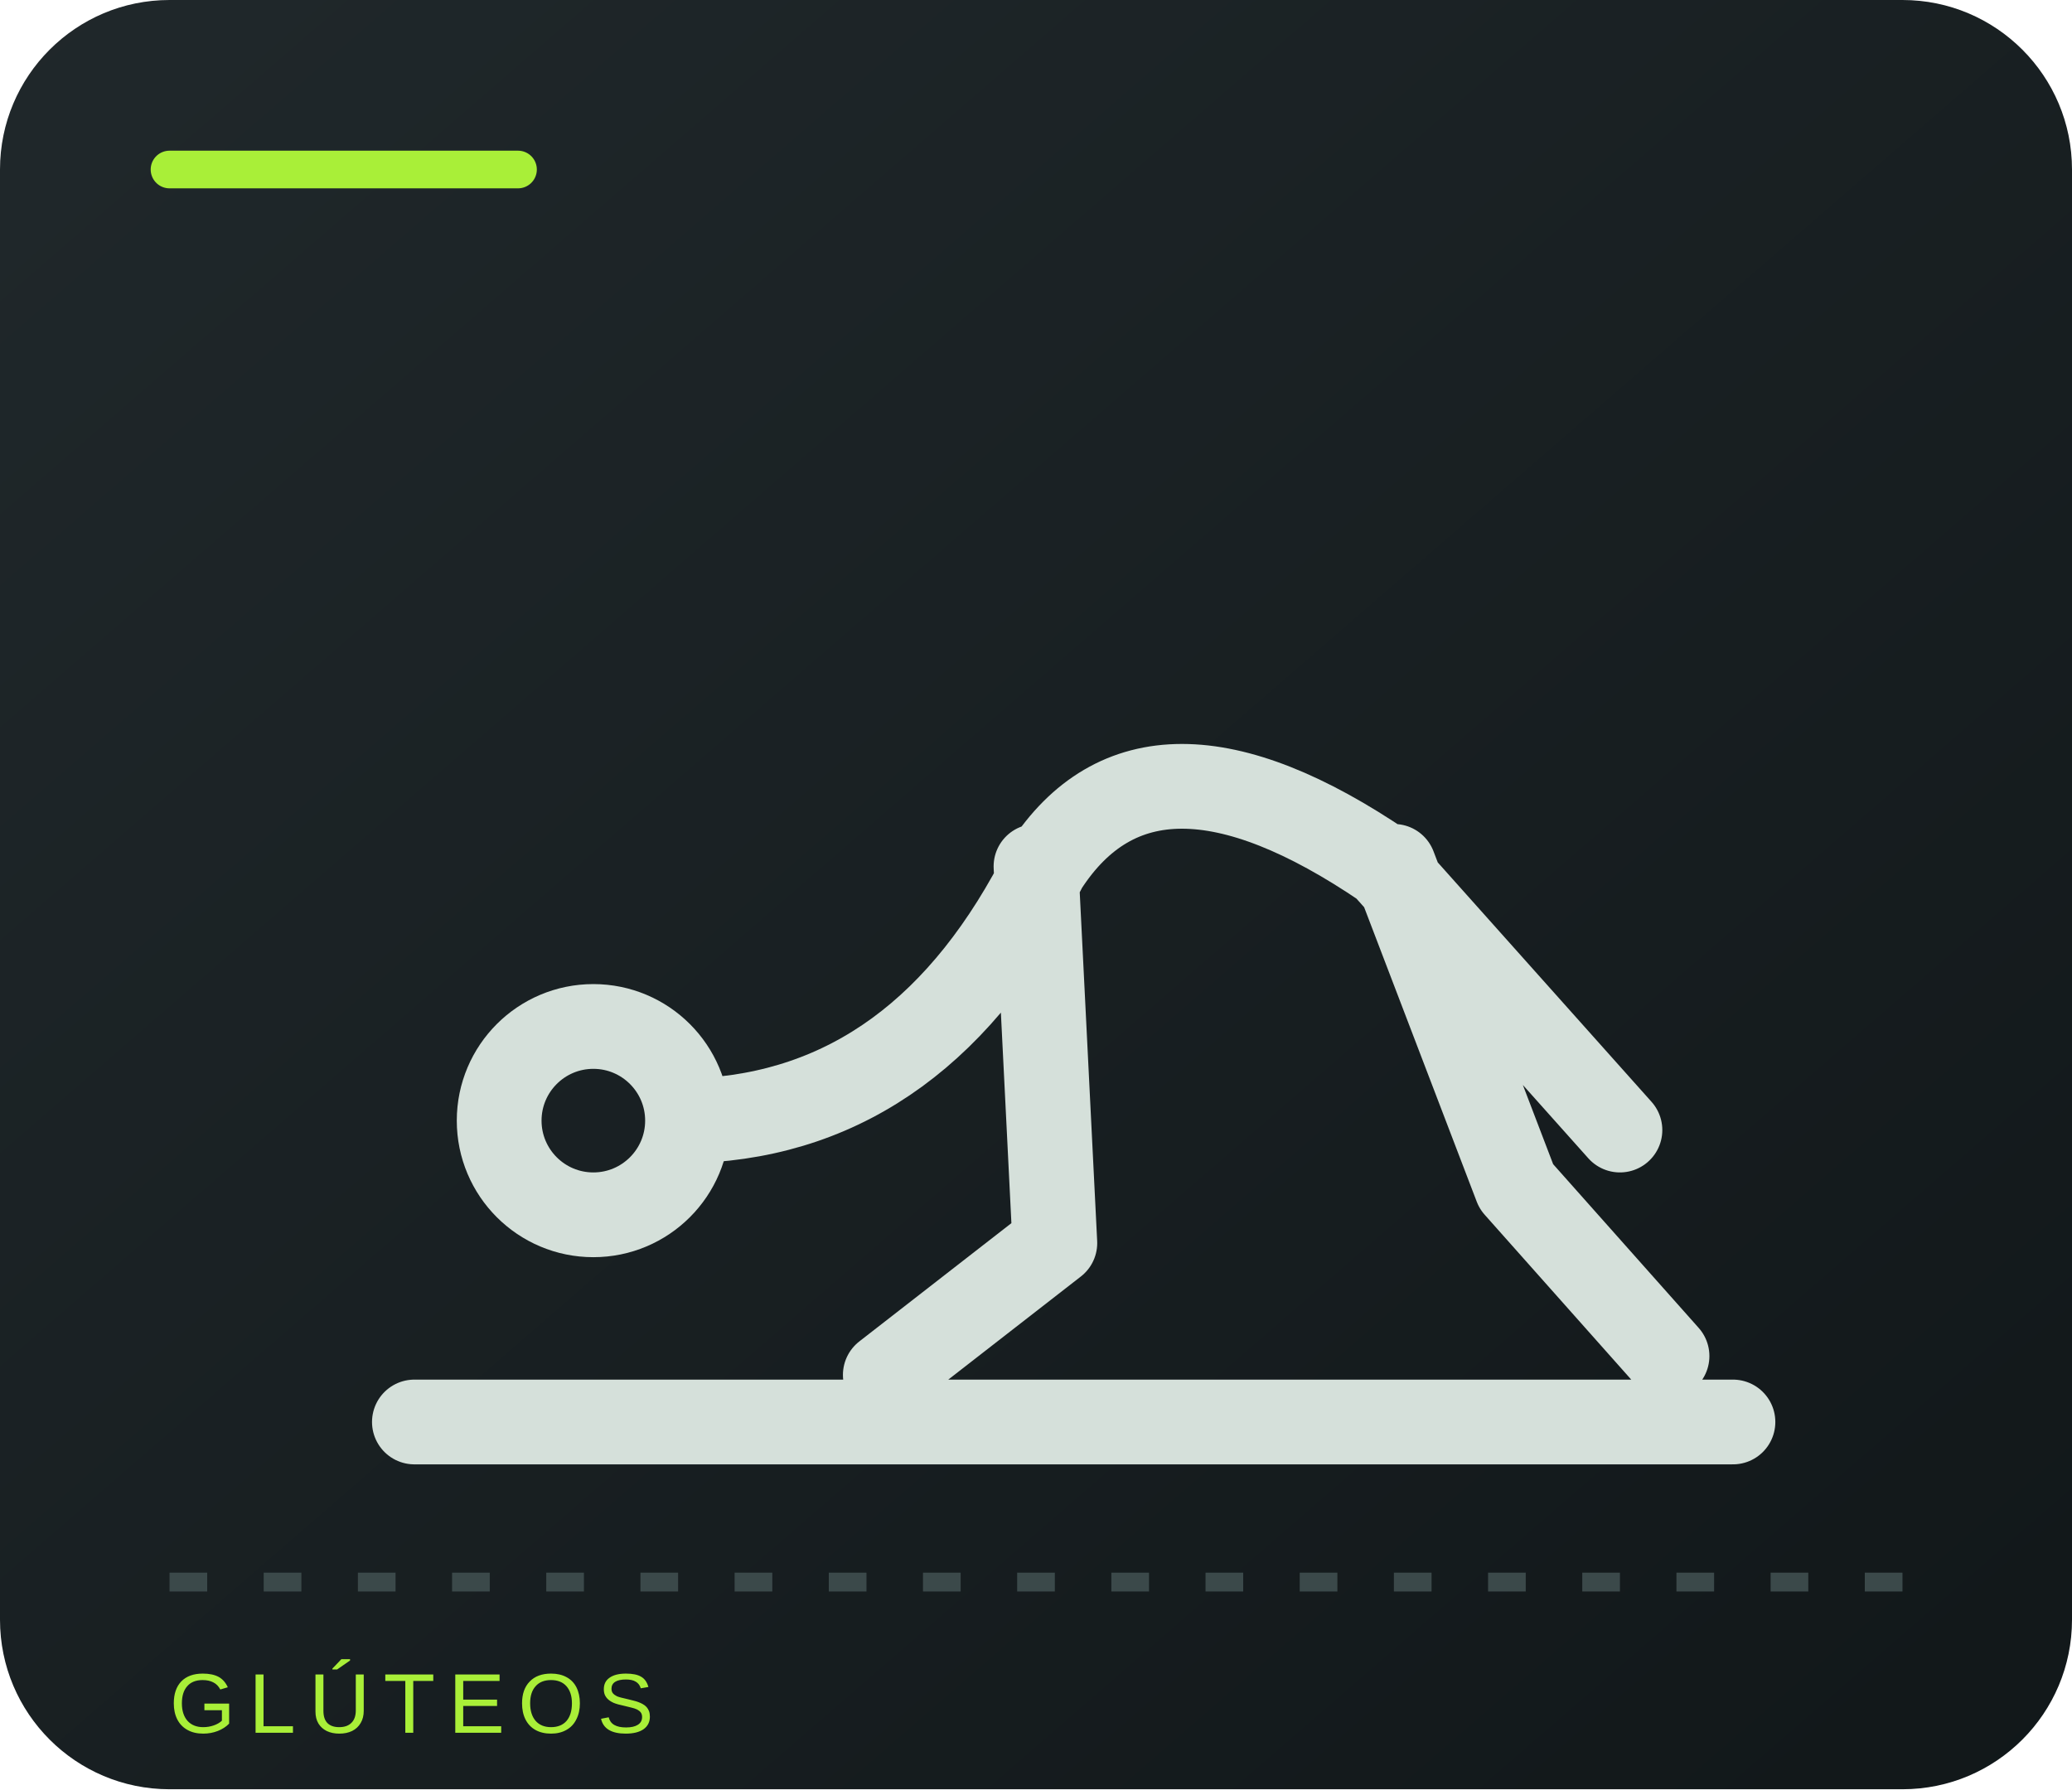
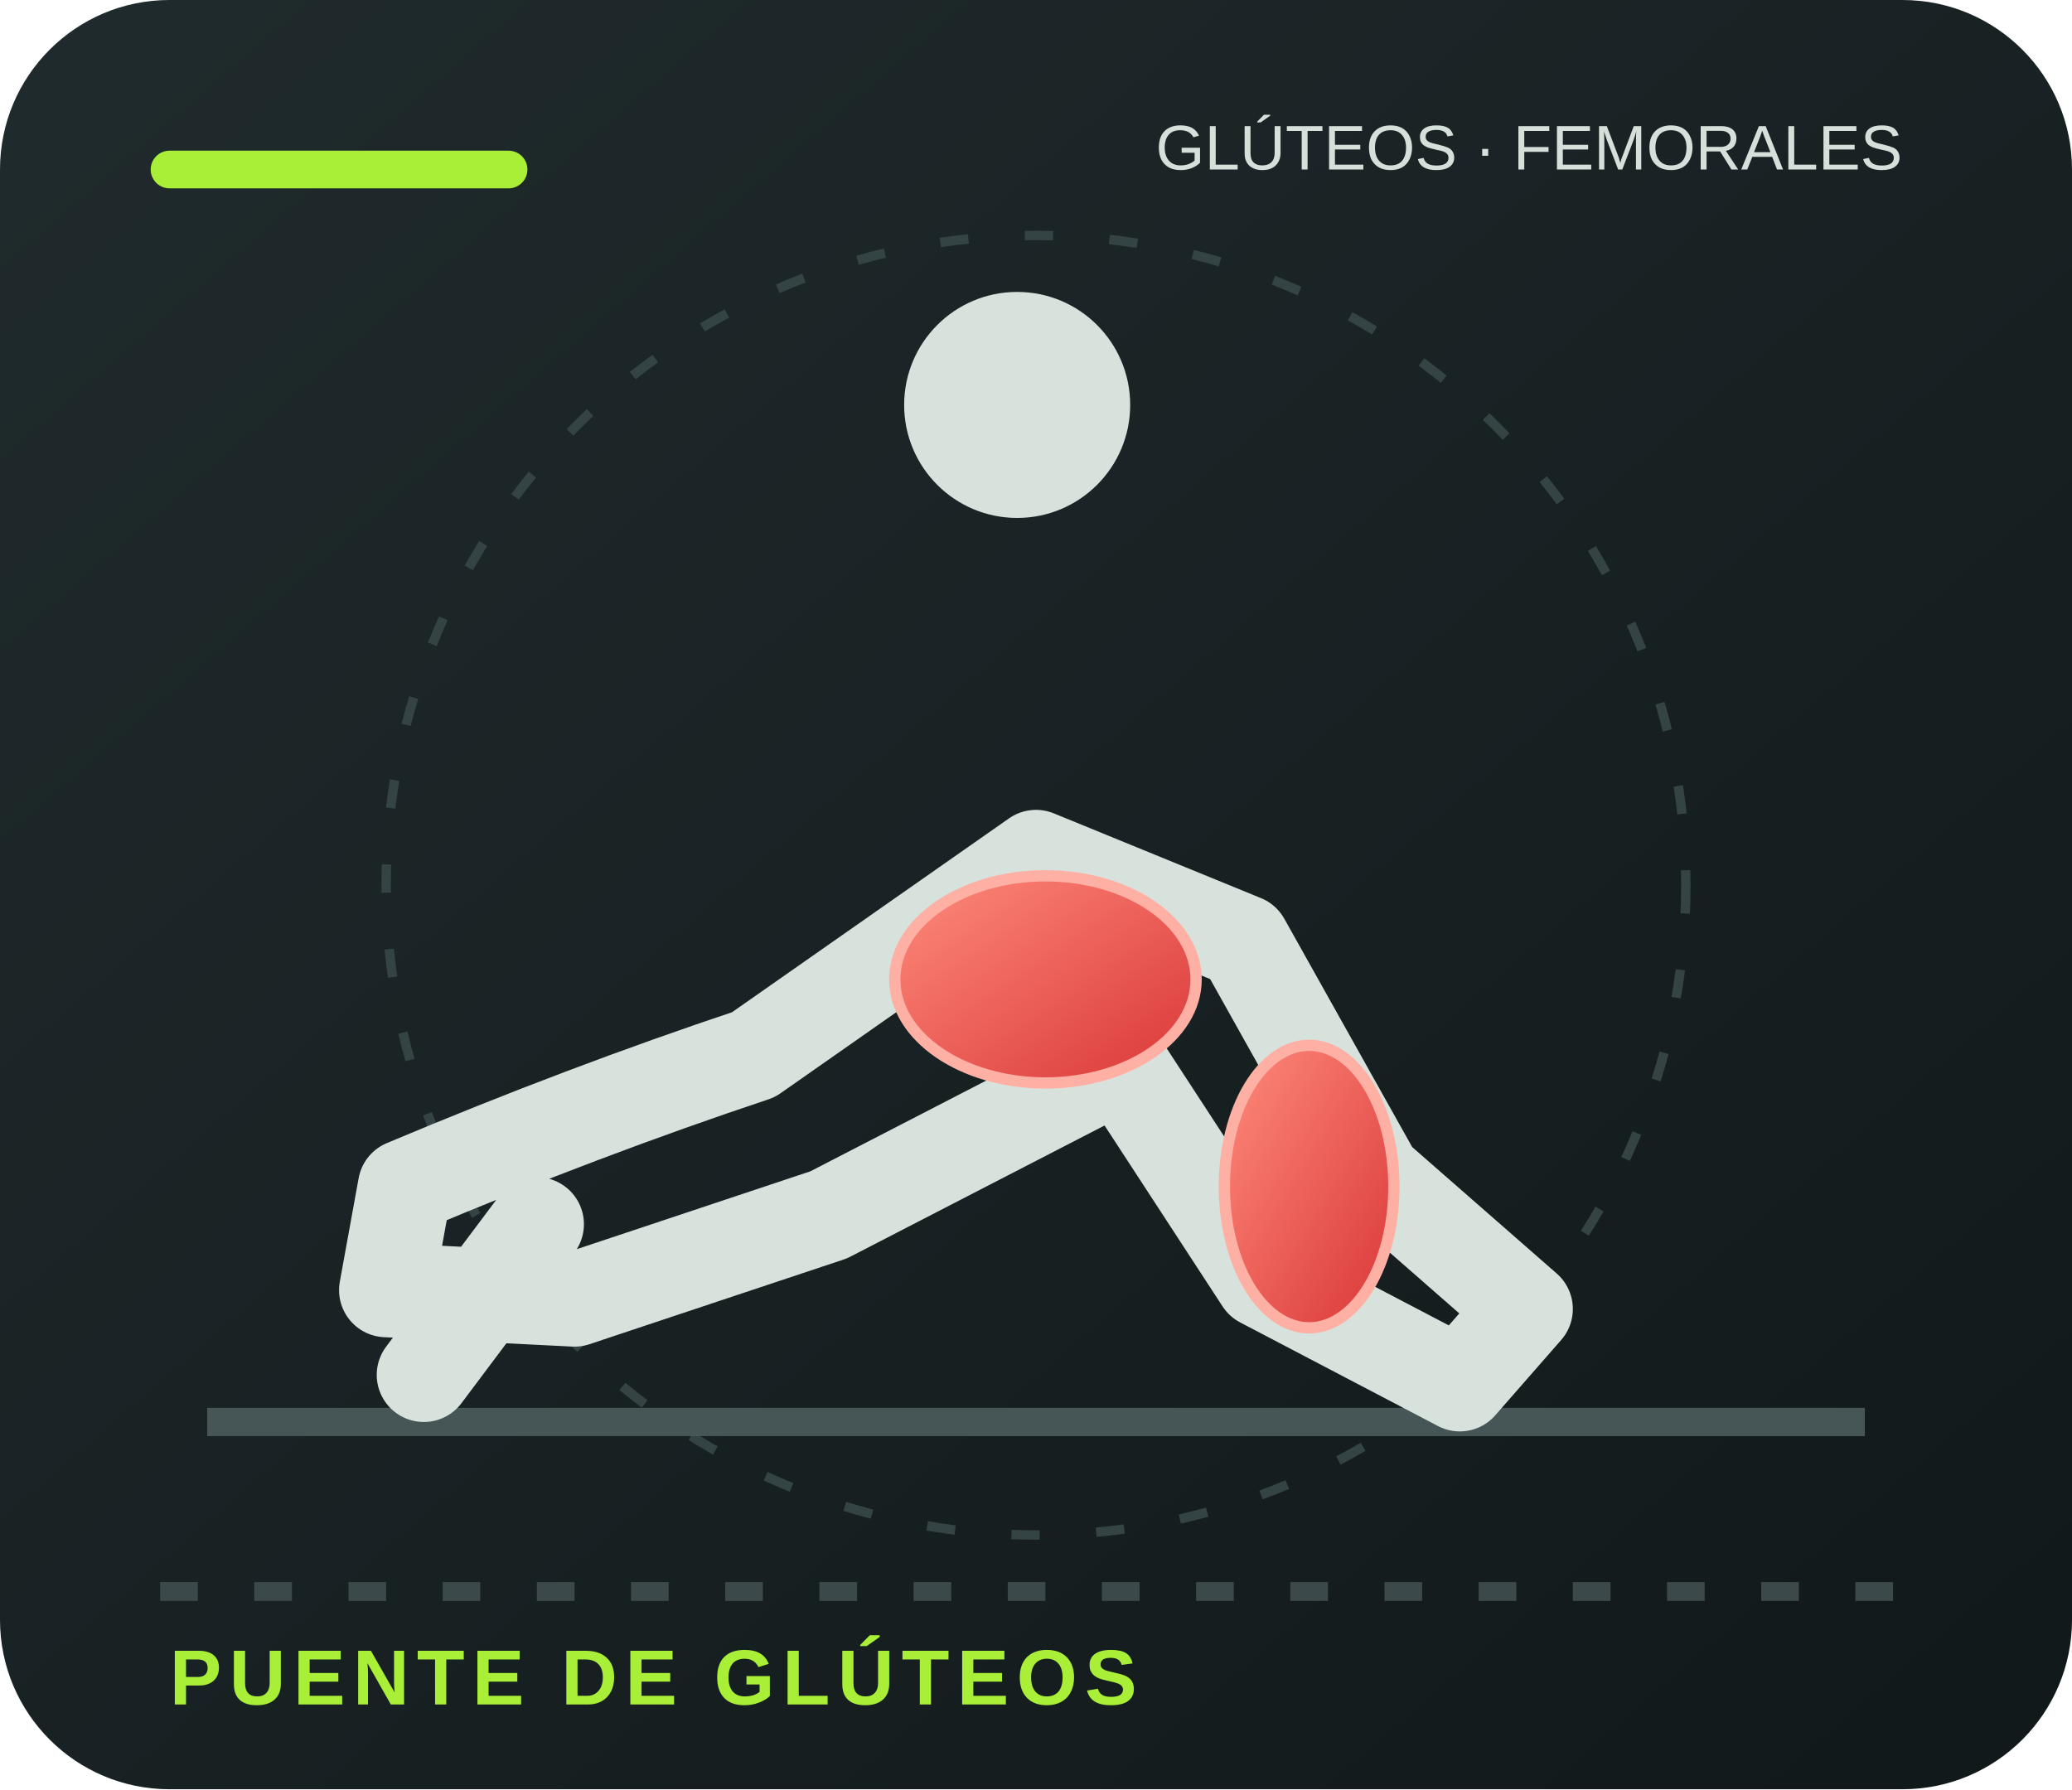
- <svg xmlns="http://www.w3.org/2000/svg" viewBox="0 0 220 190" role="img" aria-label="Ilustración de Puente de glúteos">
+ <svg xmlns="http://www.w3.org/2000/svg" viewBox="0 0 220 190" role="img" aria-label="Ilustración anatómica de PUENTE DE GLÚTEOS">
  <defs>
    <linearGradient id="bg" x1="0" y1="0" x2="1" y2="1">
-       <stop stop-color="#20282b" />
-       <stop offset="1" stop-color="#111719" />
+       <stop stop-color="#202b2d" />
+       <stop offset="1" stop-color="#111819" />
+     </linearGradient>
+     <linearGradient id="muscle" x1="0" y1="0" x2="1" y2="1">
+       <stop stop-color="#ff8b7d" />
+       <stop offset="1" stop-color="#d93636" />
    </linearGradient>
  </defs>
  <rect width="220" height="190" rx="18" fill="url(#bg)" />
-   <path d="M18 168 H202" stroke="#3b494a" stroke-width="2" stroke-dasharray="4 6" />
-   <g fill="none" stroke="#d5e0da" stroke-width="9" stroke-linecap="round" stroke-linejoin="round">
-     <circle cx="63" cy="119" r="10" />
-     <path d="M74 119 Q98 118 111 92 Q122 75 147 92 L172 120 M110 92 L112 132 L94 146 M148 92 L161 126 L177 144 M44 151 H184" />
+   <circle cx="110" cy="94" r="69" fill="none" stroke="#344344" stroke-width="1" stroke-dasharray="3 6" />
+   <path d="M17 169H203" stroke="#3b494a" stroke-width="2" stroke-dasharray="4 6" />
+   <path d="M22 151H198" stroke="#465657" stroke-width="3" />
+   <g fill="none" stroke="#d8e2dd" stroke-width="10" stroke-linecap="round" stroke-linejoin="round">
+     <circle cx="108" cy="43" r="12" fill="#d8e2dd" stroke="none" />
+     <path d="M43 126 Q62 118 80 112 L110 91 L132 100 L146 125 L162 139 L155 147 L134 136 L119 113 L88 129 L61 138 L41 137 Z M57 130L45 146" />
  </g>
-   <path d="M18 18 H55" stroke="#a9ef38" stroke-width="4" stroke-linecap="round" />
-   <text x="18" y="184" fill="#a9ef38" font-size="9" font-family="Arial,sans-serif" letter-spacing="1.4">GLÚTEOS</text>
+   <g fill="url(#muscle)" stroke="#ffb0a4" stroke-width="1.2">
+     <ellipse cx="111" cy="104" rx="16" ry="11" />
+     <ellipse cx="139" cy="126" rx="9" ry="15" />
+   </g>
+   <path d="M18 18H54" stroke="#a9ef38" stroke-width="4" stroke-linecap="round" />
+   <text x="18" y="181" fill="#a9ef38" font-size="8.3" font-family="Arial,sans-serif" font-weight="700" letter-spacing=".8">PUENTE DE GLÚTEOS</text>
+   <text x="202" y="18" text-anchor="end" fill="#d5e0da" font-size="6.7" font-family="Arial,sans-serif">GLÚTEOS · FEMORALES</text>
</svg>
